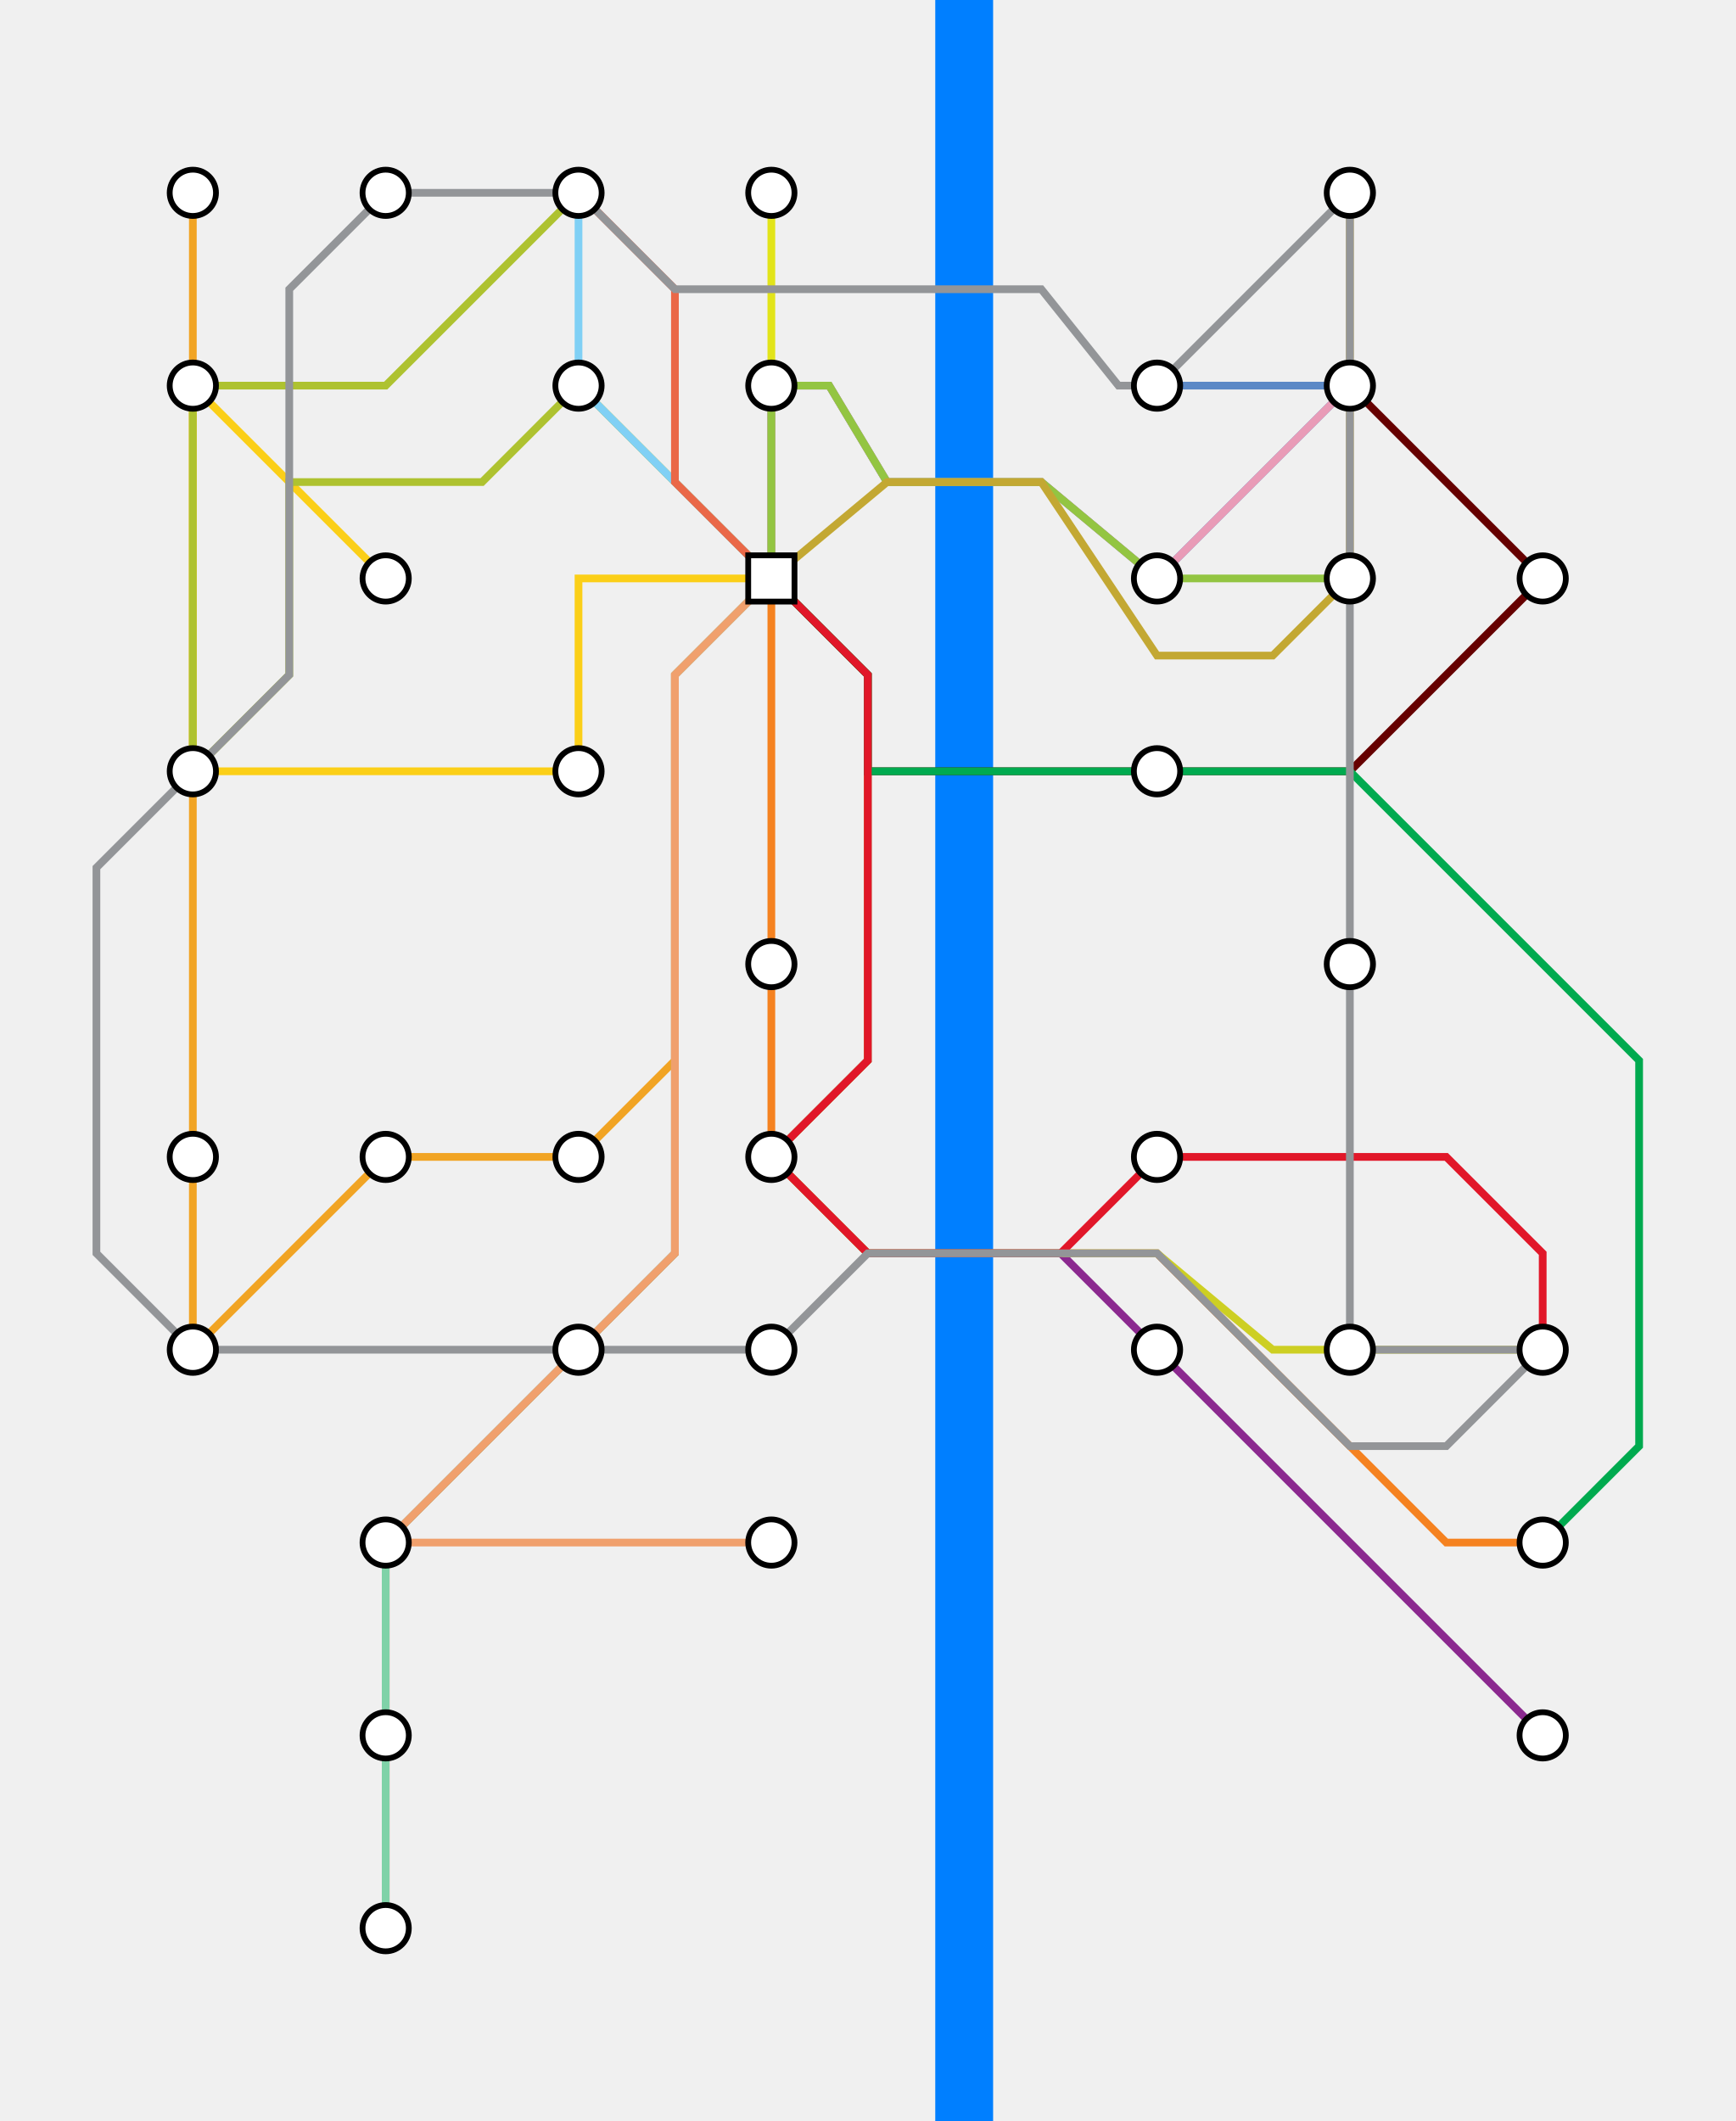
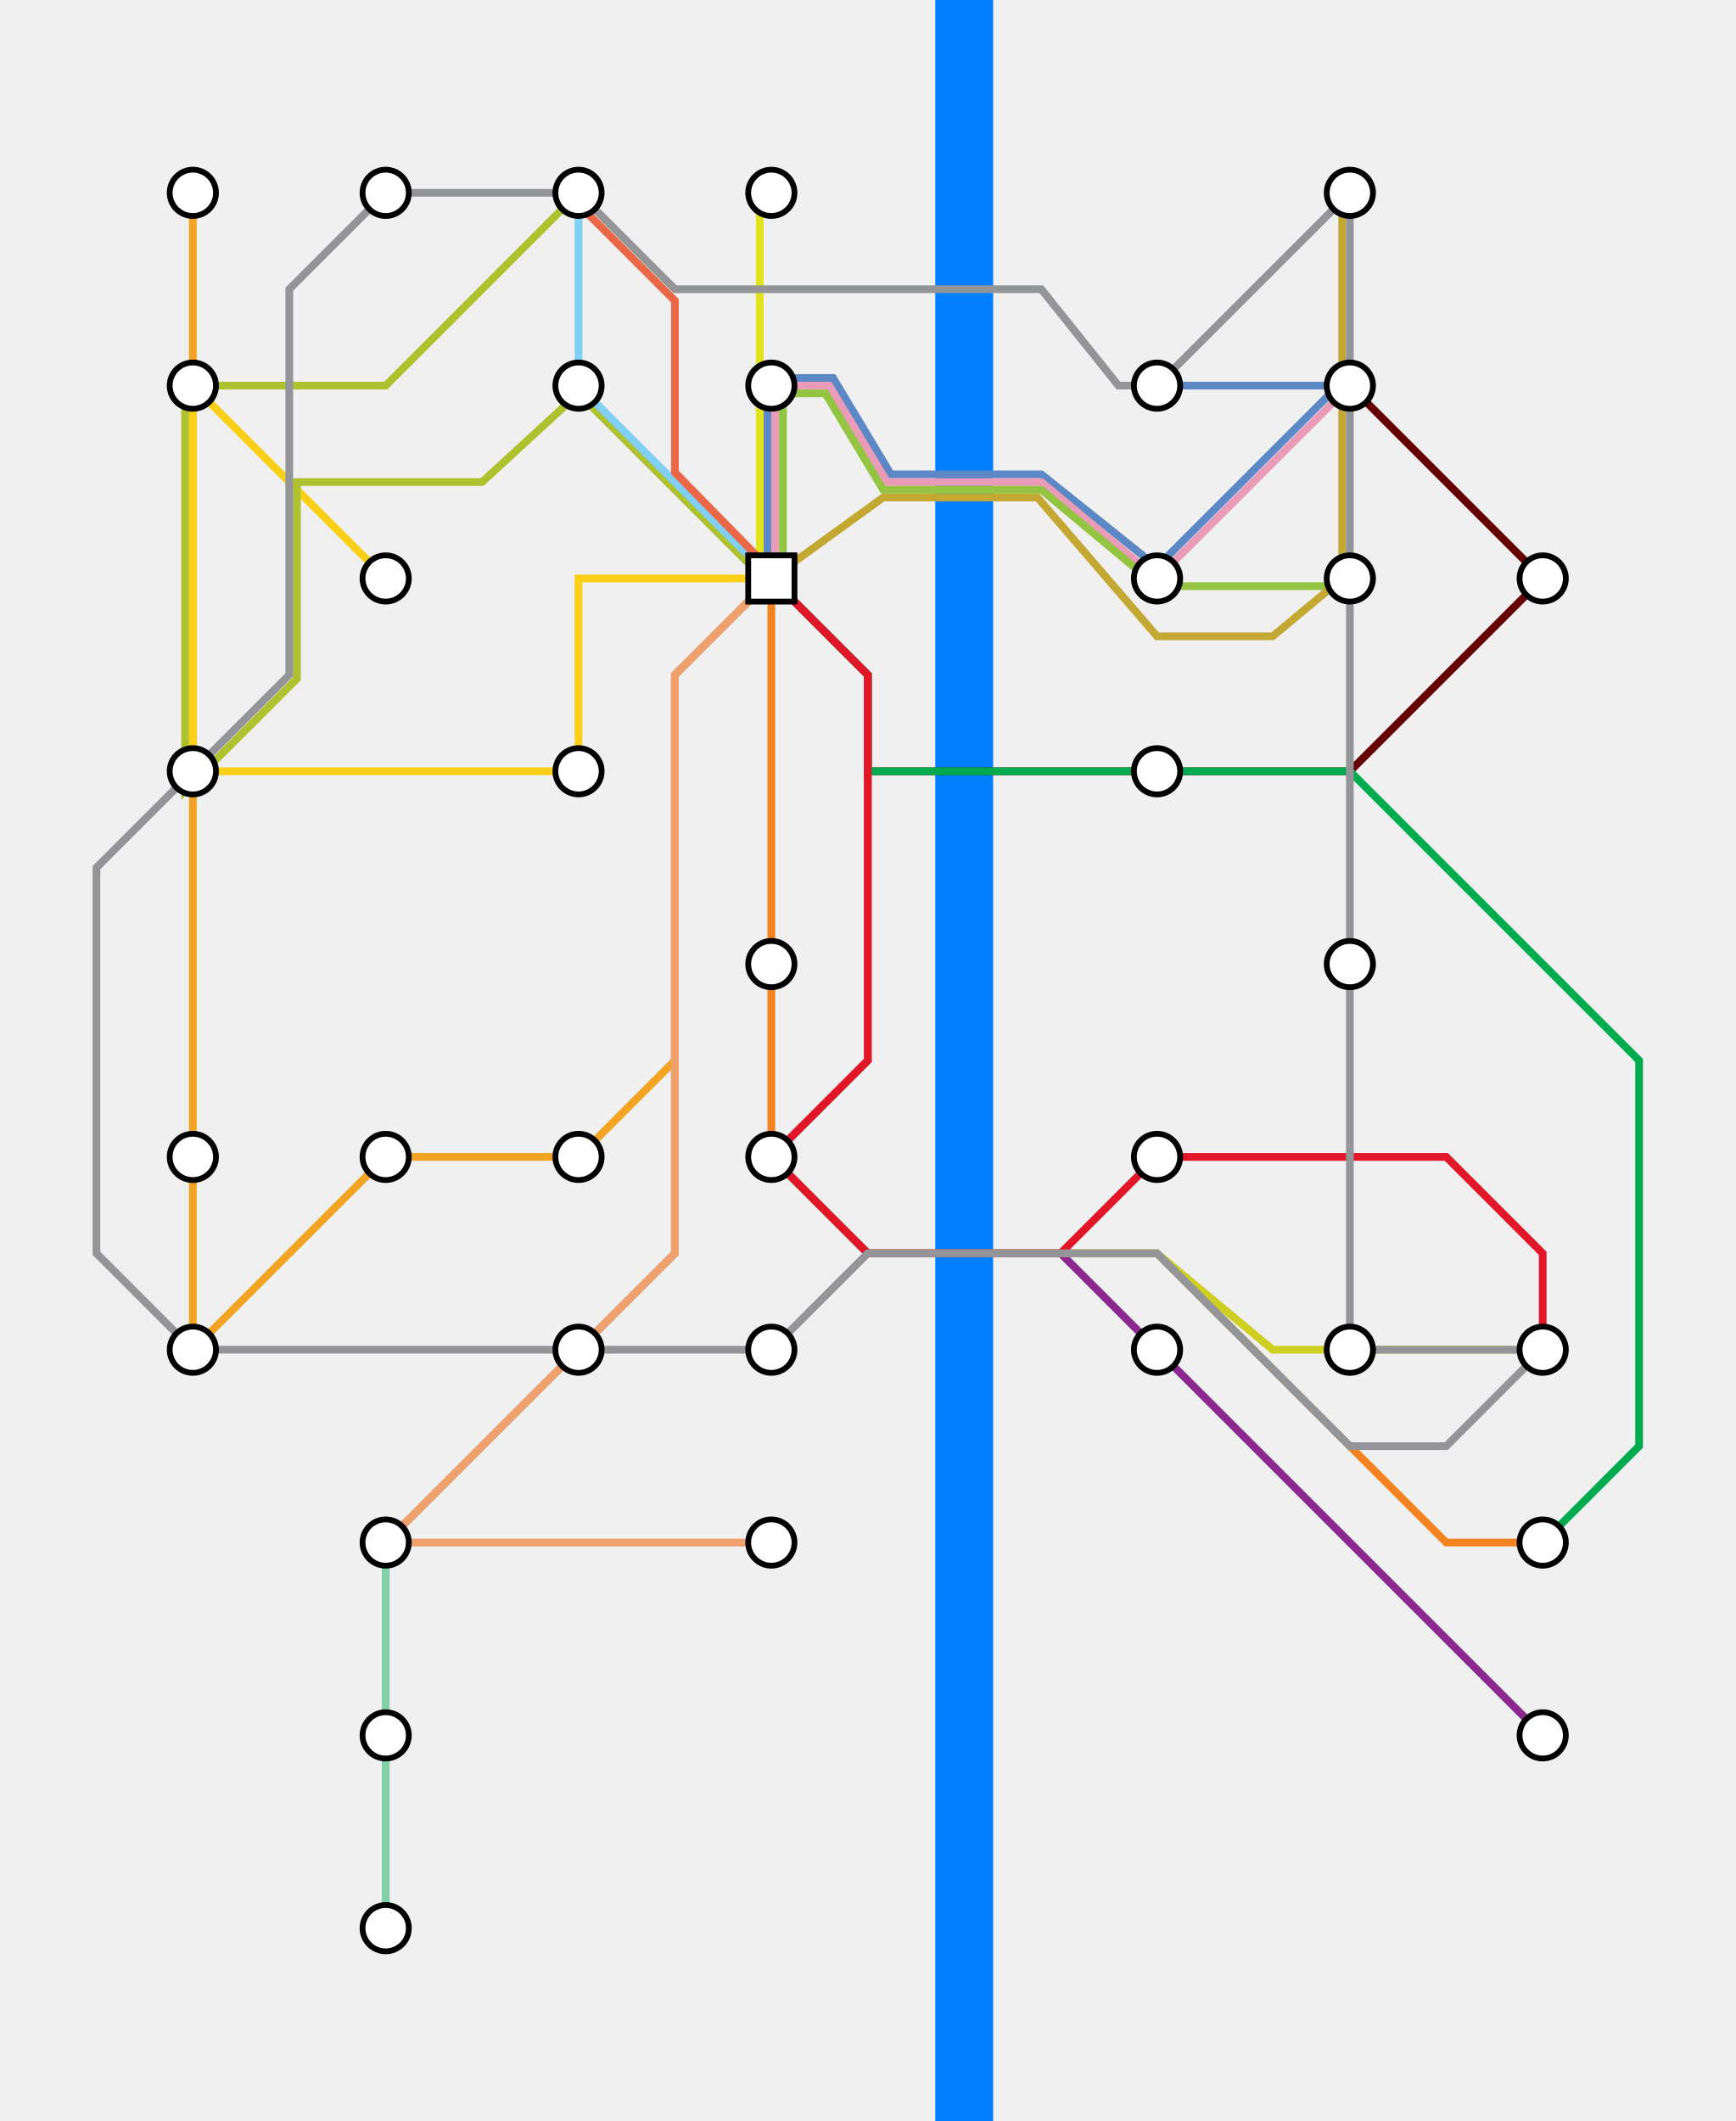
<svg xmlns="http://www.w3.org/2000/svg" xmlns:xlink="http://www.w3.org/1999/xlink" version="1.1" viewBox="0 0 900 1100">
  <symbol id="MajorBusStop">
    <g>
      <circle cx="15" cy="15" r="12" fill="white" stroke="black" stroke-width="3" />
    </g>
  </symbol>
  <symbol id="TransportCentre">
    <g>
      <rect x="3" y="3" width="24" height="24" fill="white" stroke="black" stroke-width="3" />
    </g>
  </symbol>
  <g id="BG">
    <rect id="river" x="485" y="0" height="1110" width="30" fill="#007FFF" />
  </g>
  <g id="routes" style="fill:none;stroke-width:4;">
-     <path id="r01" style="stroke:#E2E41A;" d="M 400 300 L 400 100" />
+     <path id="r01" style="stroke:#E2E41A;" d="M 394 300 L 394 100" />
    <path id="r02" style="stroke:#F58220;" d="M 400 300 L 400 600 L 450 650 L 600 650 L 750 800 L 800 800" />
    <path id="r03" style="stroke:#F1A424;" d="M 400 300 L 350 350 L 350 550 L 300 600 L 200 600 L 100 700 L 100 100" />
-     <path id="r04" style="stroke:#5C89C6;" d="M 400 300 L 400 200 L 430 200 L 460 250 L 540 250 L 600 300 L 700 200 L 600 200" />
-     <path id="r05" style="stroke:#E99BB7;" d="M 400 300 L 400 200 L 430 200 L 460 250 L 540 250 L 600 300 L 700 200" />
+     <path id="r04" style="stroke:#5C89C6;" d="M 398 300 L 398 196 L 432 196 L 462 246 L 540 246 L 600 294 L 694 200 L 600 200" />
+     <path id="r05" style="stroke:#E99BB7;" d="M 402 300 L 402 200 L 430 200 L 460 250 L 540 250 L 600 300 L 700 200" />
    <path id="r06" style="stroke:#E86D53;" d="M 400 300 L 350 350 L 350 650 L 300 700 L 200 800 L 200 1000" />
    <path id="r07" style="stroke:#7FD2A8;" d="M 400 300 L 350 350 L 350 650 L 300 700 L 200 800 L 200 1000" />
    <path id="r08" style="stroke:#FBCF18;" d="M 400 300 L 300 300 L 300 400 L 100 400 L 100 200 L 200 300" />
-     <path id="r09" style="stroke:#AEC230;" d="M 400 300 L 300 200 L 250 250 L 150 250 L 150 350 L 100 400 L 100 200 L 200 200 L 300 100" />
+     <path id="r09" style="stroke:#AEC230;" d="M 400 304 L 300 204 L 250 250 L 154 250 L 154 352 L 96 410 L 96 200 L 200 200 L 300 100" />
    <path id="r10" style="stroke:#8B298F;" d="M 400 300 L 450 350 L 450 550 L 400 600 L 450 650 L 550 650 L 600 700 L 800 900" />
-     <path id="r11" style="stroke:#93C542;" d="M 400 300 L 400 200 L 430 200 L 460 250 L 540 250 L 600 300 L 700 300" />
+     <path id="r11" style="stroke:#93C542;" d="M 406 300 L 406 204 L 428 204 L 458 254 L 540 254 L 600 304 L 700 304" />
    <path id="r12" style="stroke:#F0A06D;" d="M 400 300 L 350 350 L 350 650 L 300 700 L 200 800 L 400 800" />
    <path id="r13" style="stroke:#CDCF23;" d="M 400 300 L 450 350 L 450 550 L 400 600 L 450 650 L 600 650 L 660 700 L 700 700 L 800 700" />
    <path id="r14" style="stroke:#660000;" d="M 400 300 L 450 350 L 450 400 L 600 400 L 700 400 L 800 300 L 700 200" />
    <path id="r15" style="stroke:#00AA4F;" d="M 400 300 L 450 350 L 450 400 L 700 400 L 850 550 L 850 750 L 800 800" />
-     <path id="r16" style="stroke:#C3A833;" d="M 400 300 L 460 250 L 540 250 L 600 340 L 660 340 L 700 300 L 700 100" />
+     <path id="r16" style="stroke:#C3A833;" d="M 400 300 L 458 258 L 538 258 L 600 330 L 660 330 L 696 300 L 696 100" />
    <path id="r17" style="stroke:#E11729;" d="M 400 300 L 450 350 L 450 550 L 400 600 L 450 650 L 550 650 L 600 600 L 750 600 L 800 650 L 800 700" />
    <path id="r18" style="stroke:#80D0F5;" d="M 400 300 L 300 200 L 300 100" />
-     <path id="rCE" style="stroke:#EA6848;" d="M 400 300 L 350 250 L 350 150 L 300 100" />
+     <path id="rCE" style="stroke:#EA6848;" d="M 400 296 L 350 245 L 350 156 L 300 106" />
    <path id="rOrbitor" style="stroke:#939598;" d="M 200 100 L 300 100 L 350 150 L 540 150 L 580 200 L 600 200 L 700 100 L 700 700 L 800 700 L 750 750 L 700 750 L 600 650 L 450 650 L 400 700 L 100 700 L 50 650 L 50 450 L 150 350 L 150 150 L 200 100" />
  </g>
  <g id="stops">
    <use xlink:href="#MajorBusStop" x="85" y="85" />
    <use xlink:href="#MajorBusStop" x="185" y="85" />
    <use xlink:href="#MajorBusStop" x="285" y="85" />
    <use xlink:href="#MajorBusStop" x="385" y="85" />
    <use xlink:href="#MajorBusStop" x="685" y="85" />
    <use xlink:href="#MajorBusStop" x="85" y="185" />
    <use xlink:href="#MajorBusStop" x="285" y="185" />
    <use xlink:href="#MajorBusStop" x="385" y="185" />
    <use xlink:href="#MajorBusStop" x="585" y="185" />
    <use xlink:href="#MajorBusStop" x="685" y="185" />
    <use xlink:href="#MajorBusStop" x="185" y="285" />
    <use xlink:href="#TransportCentre" x="385" y="285" />
    <use xlink:href="#MajorBusStop" x="585" y="285" />
    <use xlink:href="#MajorBusStop" x="685" y="285" />
    <use xlink:href="#MajorBusStop" x="785" y="285" />
    <use xlink:href="#MajorBusStop" x="85" y="385" />
    <use xlink:href="#MajorBusStop" x="285" y="385" />
    <use xlink:href="#MajorBusStop" x="585" y="385" />
    <use xlink:href="#MajorBusStop" x="385" y="485" />
    <use xlink:href="#MajorBusStop" x="685" y="485" />
    <use xlink:href="#MajorBusStop" x="85" y="585" />
    <use xlink:href="#MajorBusStop" x="185" y="585" />
    <use xlink:href="#MajorBusStop" x="285" y="585" />
    <use xlink:href="#MajorBusStop" x="385" y="585" />
    <use xlink:href="#MajorBusStop" x="585" y="585" />
    <use xlink:href="#MajorBusStop" x="85" y="685" />
    <use xlink:href="#MajorBusStop" x="285" y="685" />
    <use xlink:href="#MajorBusStop" x="385" y="685" />
    <use xlink:href="#MajorBusStop" x="585" y="685" />
    <use xlink:href="#MajorBusStop" x="685" y="685" />
    <use xlink:href="#MajorBusStop" x="785" y="685" />
    <use xlink:href="#MajorBusStop" x="185" y="785" />
    <use xlink:href="#MajorBusStop" x="385" y="785" />
    <use xlink:href="#MajorBusStop" x="785" y="785" />
    <use xlink:href="#MajorBusStop" x="185" y="885" />
    <use xlink:href="#MajorBusStop" x="785" y="885" />
    <use xlink:href="#MajorBusStop" x="185" y="985" />
  </g>
</svg>
